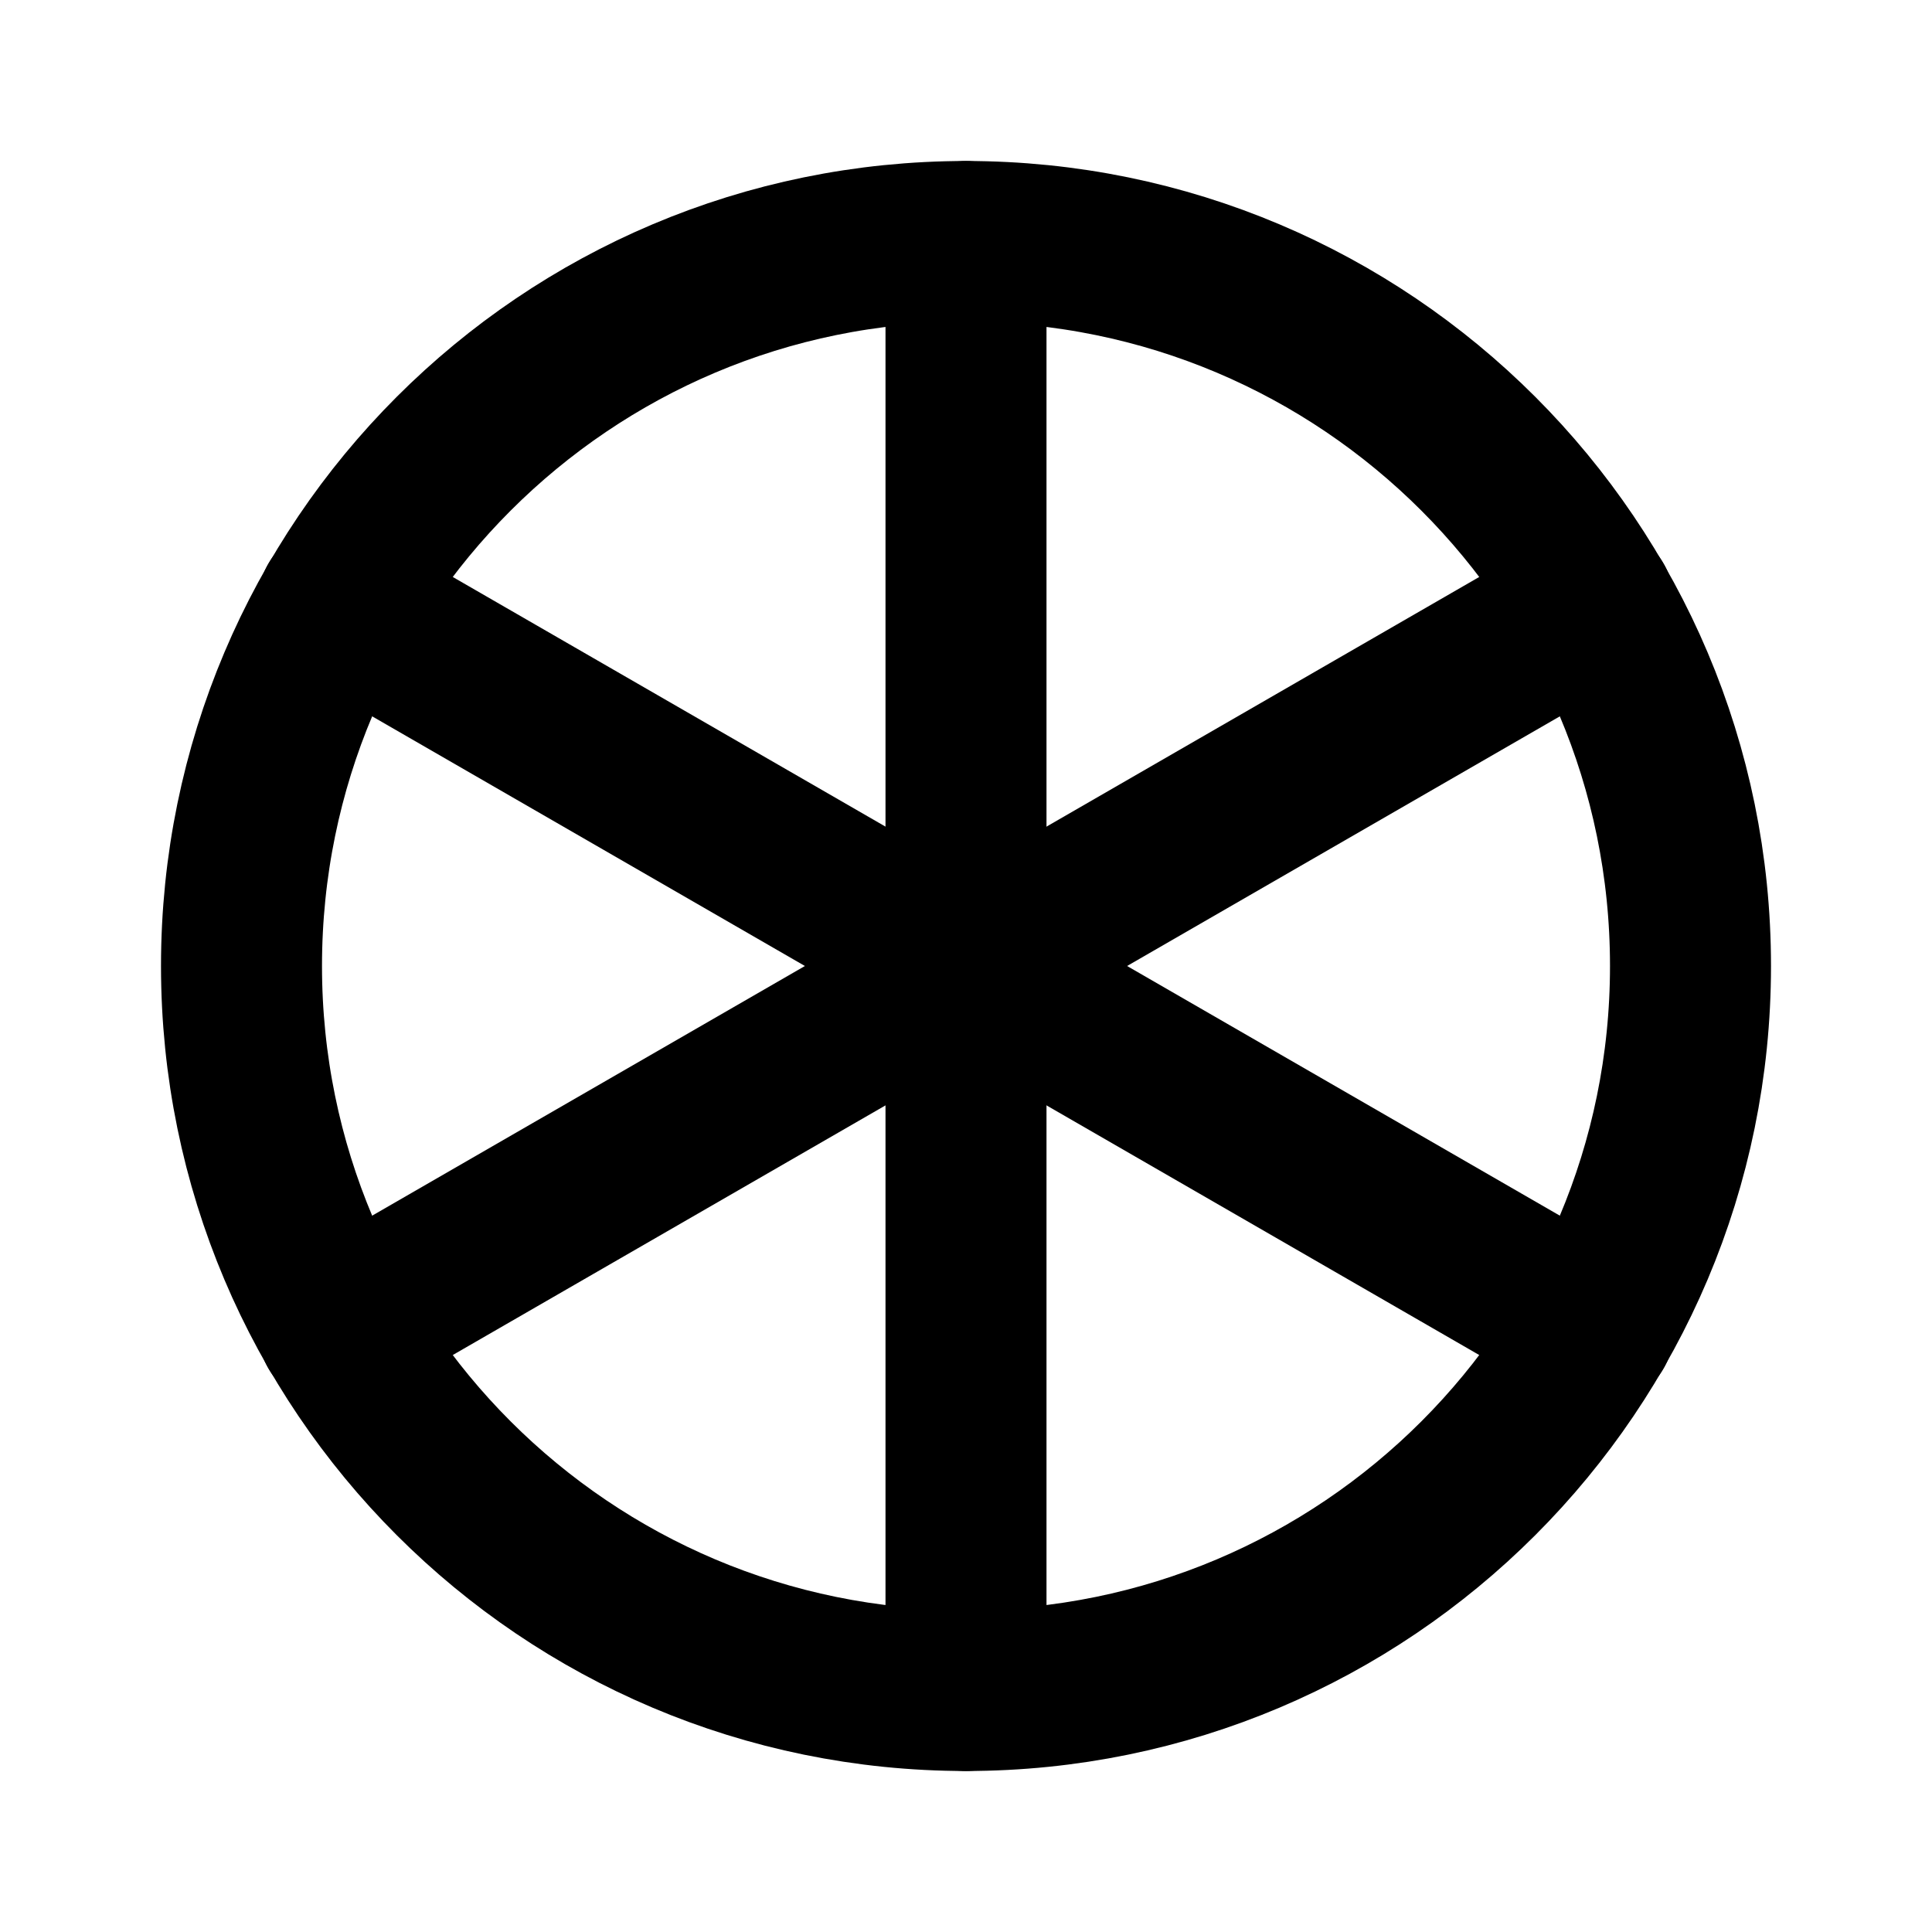
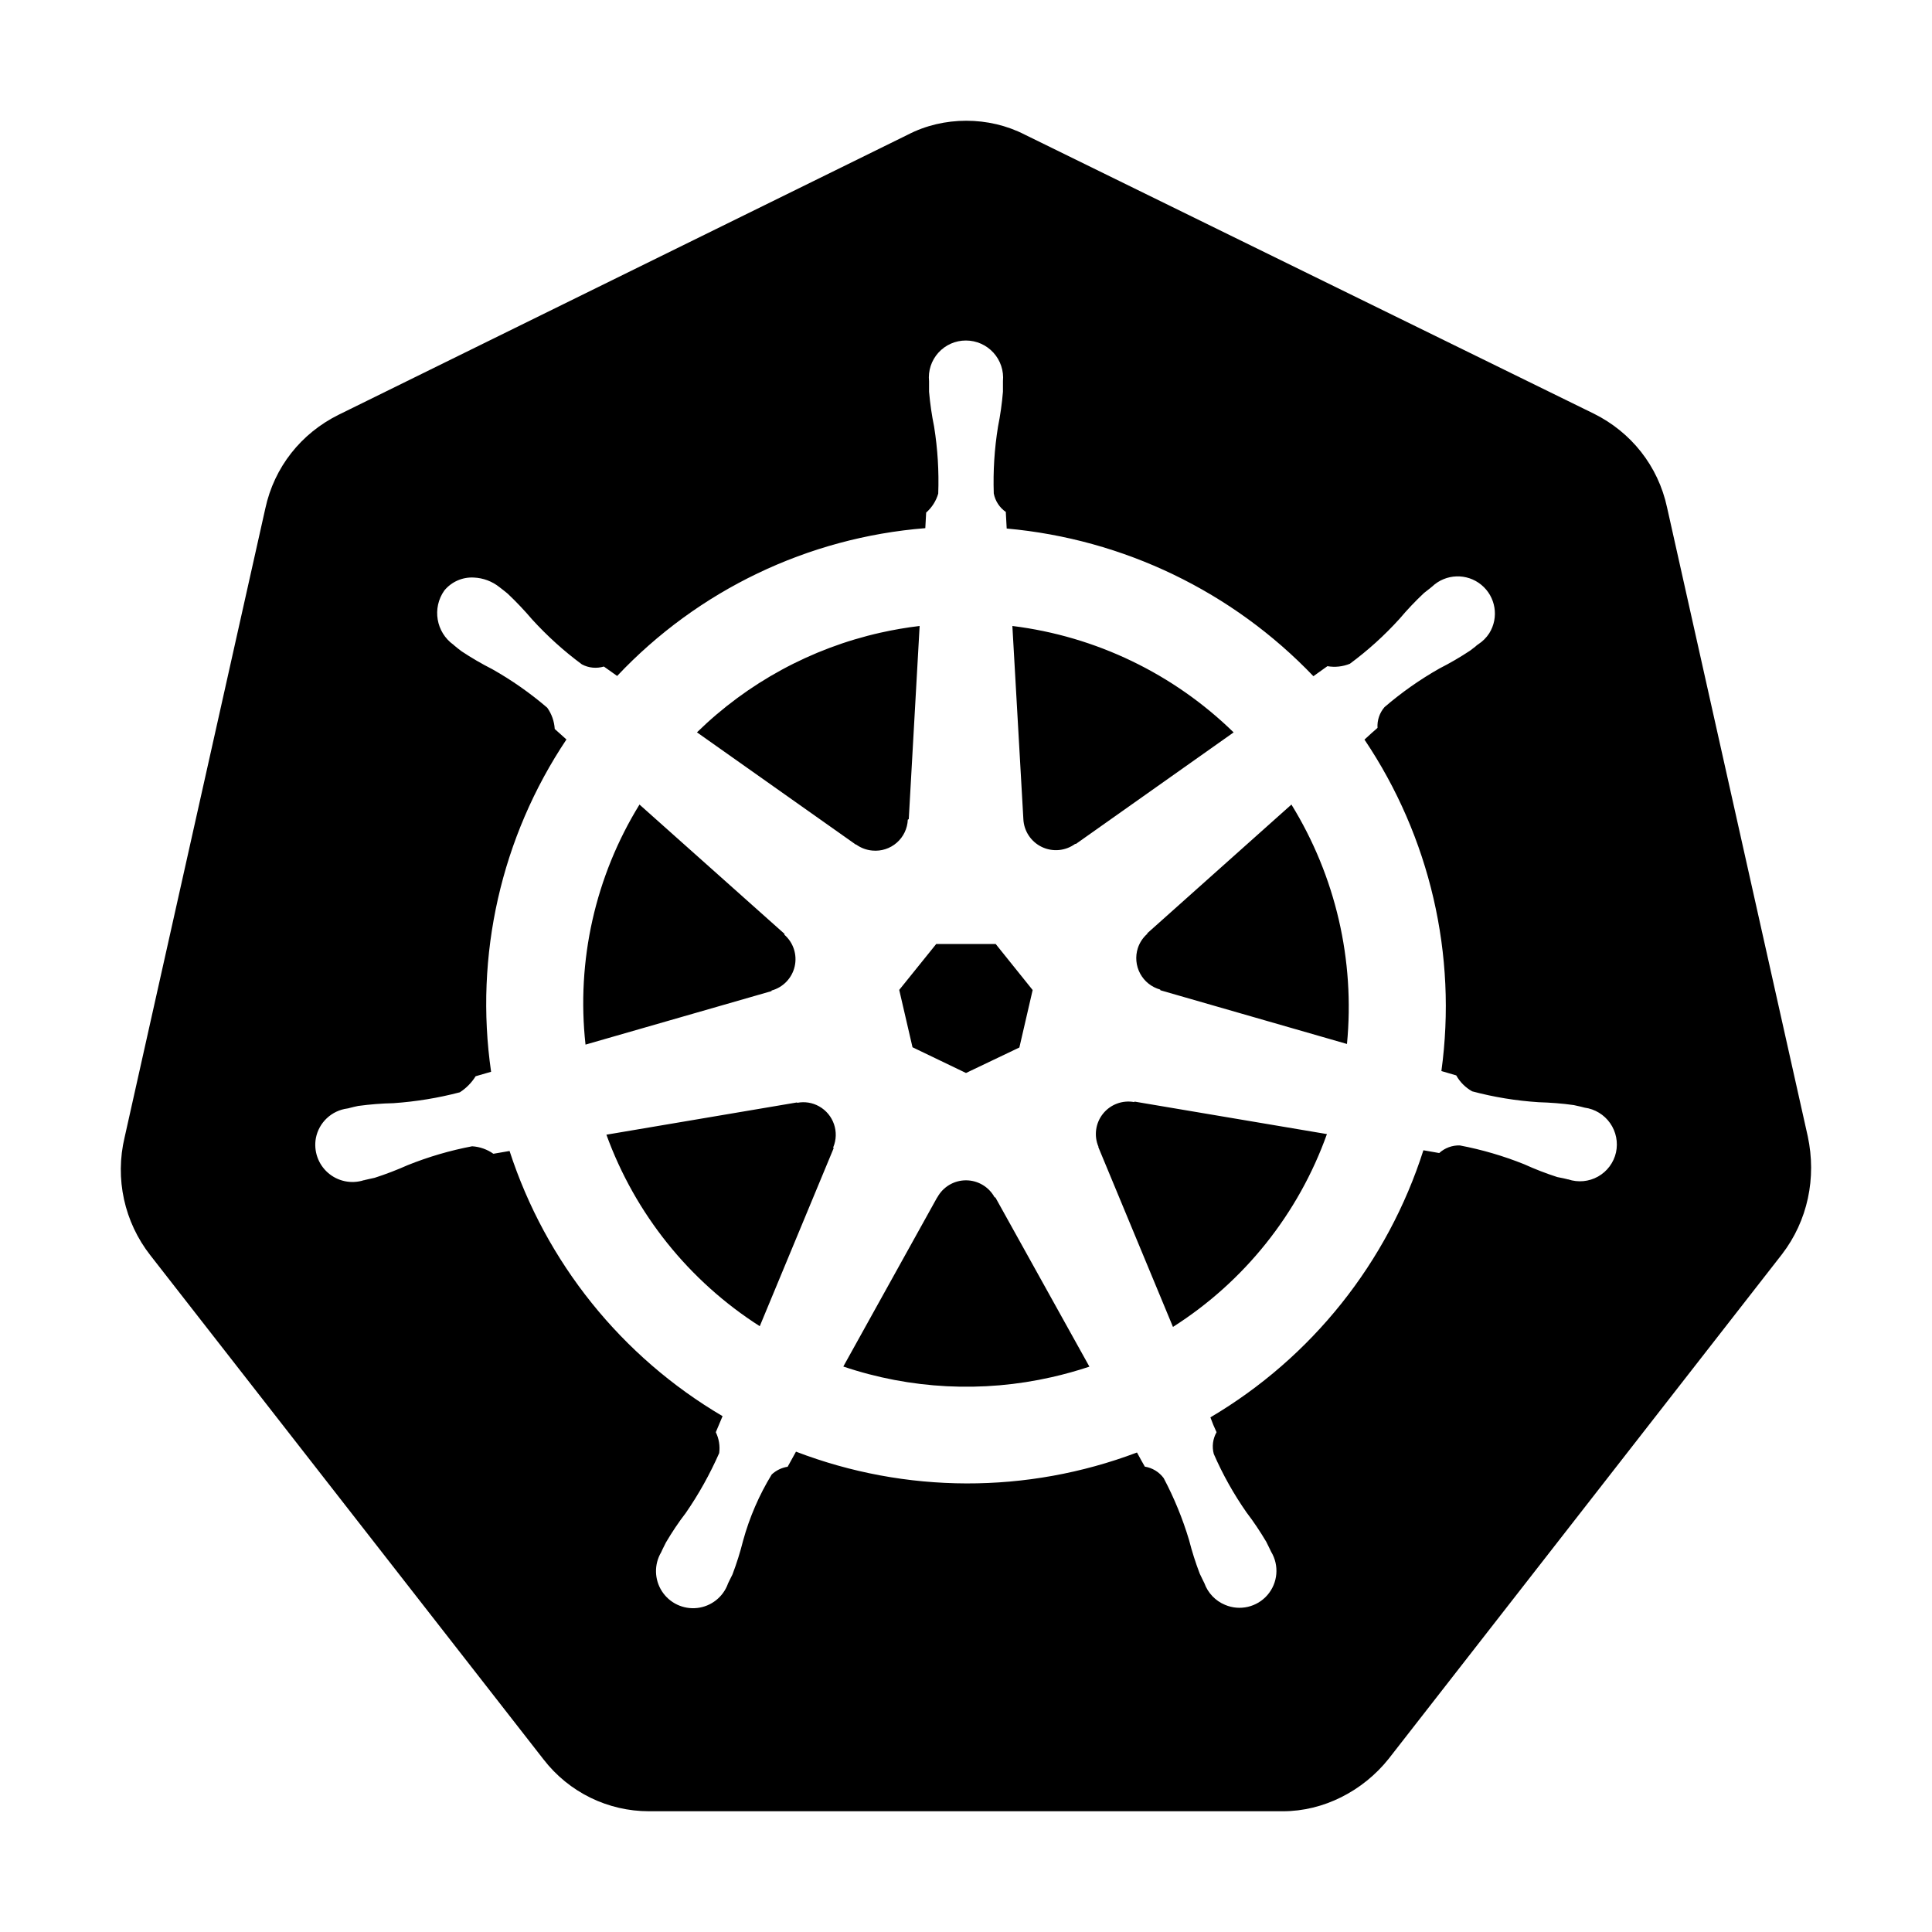
- <svg xmlns="http://www.w3.org/2000/svg" viewBox="0 0 24 24" fill="none" stroke="currentColor" stroke-width="2" stroke-linecap="round" stroke-linejoin="round">
-   <circle cx="12" cy="12" r="9" />
-   <path d="M12 3v18" />
-   <path d="M4.2 7.5l15.6 9" />
-   <path d="M19.8 7.5l-15.6 9" />
+ <svg xmlns="http://www.w3.org/2000/svg" viewBox="0 0 16 16" fill="currentColor">
+   <path fill-rule="evenodd" clip-rule="evenodd" d="M5.374 15c-.335 0-.66-.153-.874-.431l-3.254-4.172a1.15 1.15 0 01-.214-.978l1.165-5.207c.074-.345.298-.623.605-.776l4.715-2.32c.15-.078.317-.116.485-.116.168 0 .335.038.485.115L13.2 3.426c.308.153.532.432.606.777l1.165 5.207c.074.345 0 .7-.214.978L11.5 14.566c-.214.268-.54.434-.875.434h-5.25zm7.718-5.835l.031.008a.308.308 0 01.26.371.306.306 0 01-.396.223h-.004l-.003-.001-.003-.001-.03-.007-.05-.01a2.548 2.548 0 01-.274-.106 2.87 2.87 0 00-.533-.156.242.242 0 00-.171.063 4.76 4.76 0 00-.131-.023 3.972 3.972 0 01-1.764 2.212c.015.042.032.083.051.123a.239.239 0 00-.023.18c.074.17.165.332.271.484.06.078.114.16.164.244l.028.057.012.025a.306.306 0 01-.381.44.307.307 0 01-.172-.18 2.608 2.608 0 00-.01-.02l-.028-.058a2.545 2.545 0 01-.089-.28 2.835 2.835 0 00-.21-.512.242.242 0 00-.156-.095 5.926 5.926 0 01-.03-.053l-.035-.064a3.97 3.97 0 01-2.824-.007l-.069.125a.249.249 0 00-.132.064c-.104.17-.184.355-.237.548a2.525 2.525 0 01-.088.28l-.025.05-.013.027v.001a.307.307 0 11-.553-.261l.014-.03.026-.052c.05-.085.104-.166.164-.244.108-.156.2-.322.277-.496a.302.302 0 00-.028-.173l.056-.133A3.972 3.972 0 014.22 9.532l-.134.023a.34.34 0 00-.176-.062 2.872 2.872 0 00-.533.156c-.09.04-.181.075-.274.105l-.05.011-.03.007H3.02l-.002.002h-.005a.308.308 0 01-.397-.349.306.306 0 01.261-.245l.004-.001h.003l.006-.002c.024-.006.054-.014.076-.018.097-.013.195-.021.293-.023.186-.013.37-.043.549-.09a.422.422 0 00.131-.133l.128-.037a3.938 3.938 0 01.624-2.752l-.097-.087a.338.338 0 00-.062-.176 2.854 2.854 0 00-.455-.319 2.557 2.557 0 01-.254-.148 1.129 1.129 0 01-.063-.05l-.004-.004a.323.323 0 01-.076-.45.295.295 0 01.244-.107.365.365 0 01.213.08l.022.017c.016.013.034.026.046.037.071.067.139.139.202.213.125.137.263.262.412.372.056.03.121.036.182.018l.11.078a3.938 3.938 0 012.552-1.224l.007-.129a.332.332 0 00.1-.157 2.844 2.844 0 00-.034-.554 2.555 2.555 0 01-.042-.29v-.053-.025-.004-.004A.306.306 0 018 2.82a.308.308 0 01.306.337v.087a2.53 2.53 0 01-.041.29 2.85 2.85 0 00-.035.553.242.242 0 00.1.153v.007l.007.13c.967.087 1.87.522 2.54 1.223l.116-.083a.34.34 0 00.186-.02c.149-.11.287-.235.412-.373a2.53 2.53 0 01.202-.213l.051-.04.017-.014a.308.308 0 01.472.388.307.307 0 01-.09.09c-.008.005-.017.012-.025.02l-.043.033a2.549 2.549 0 01-.254.148 2.865 2.865 0 00-.455.32.24.24 0 00-.058.172 4.458 4.458 0 01-.05.044l-.058.053c.542.806.769 1.783.637 2.745l.123.036c.031.056.077.101.132.132.18.048.364.078.55.09.097.003.195.01.292.024l.058.013zm-2.875-3.1l-1.308.925-.004-.002a.27.27 0 01-.43-.205v-.001l-.091-1.598a3.183 3.183 0 011.833.882zM7.754 7.818h.492l.306.381-.11.476L8 8.886l-.443-.213-.11-.475.307-.381zM7.29 5.24c.107-.024.216-.043.326-.056l-.09 1.6-.008.004a.268.268 0 01-.293.256.27.27 0 01-.135-.05l-.002.001-1.316-.93c.419-.41.945-.696 1.518-.825zM5.296 6.663l1.201 1.071-.001.007a.269.269 0 01-.106.462l-.001.005-1.54.443a3.134 3.134 0 01.447-1.988zm1.608 2.846l-.612 1.474a3.16 3.16 0 01-1.27-1.586L6.6 9.13l.003.003a.265.265 0 01.18.029.27.27 0 01.117.341l.004.006zm1.806 1.896c-.572.13-1.17.1-1.726-.088l.777-1.4h.001a.27.27 0 01.475-.001h.006l.779 1.402a3.286 3.286 0 01-.312.087zm1.004-.416L9.096 9.5l.001-.003a.269.269 0 01.296-.37l.003-.004 1.593.269a3.147 3.147 0 01-1.275 1.597zm1.442-2.343L9.61 8.201l-.002-.006a.27.27 0 01-.185-.343.27.27 0 01.08-.12L9.5 7.73l1.195-1.067c.366.594.527 1.29.46 1.983z" />
</svg>
